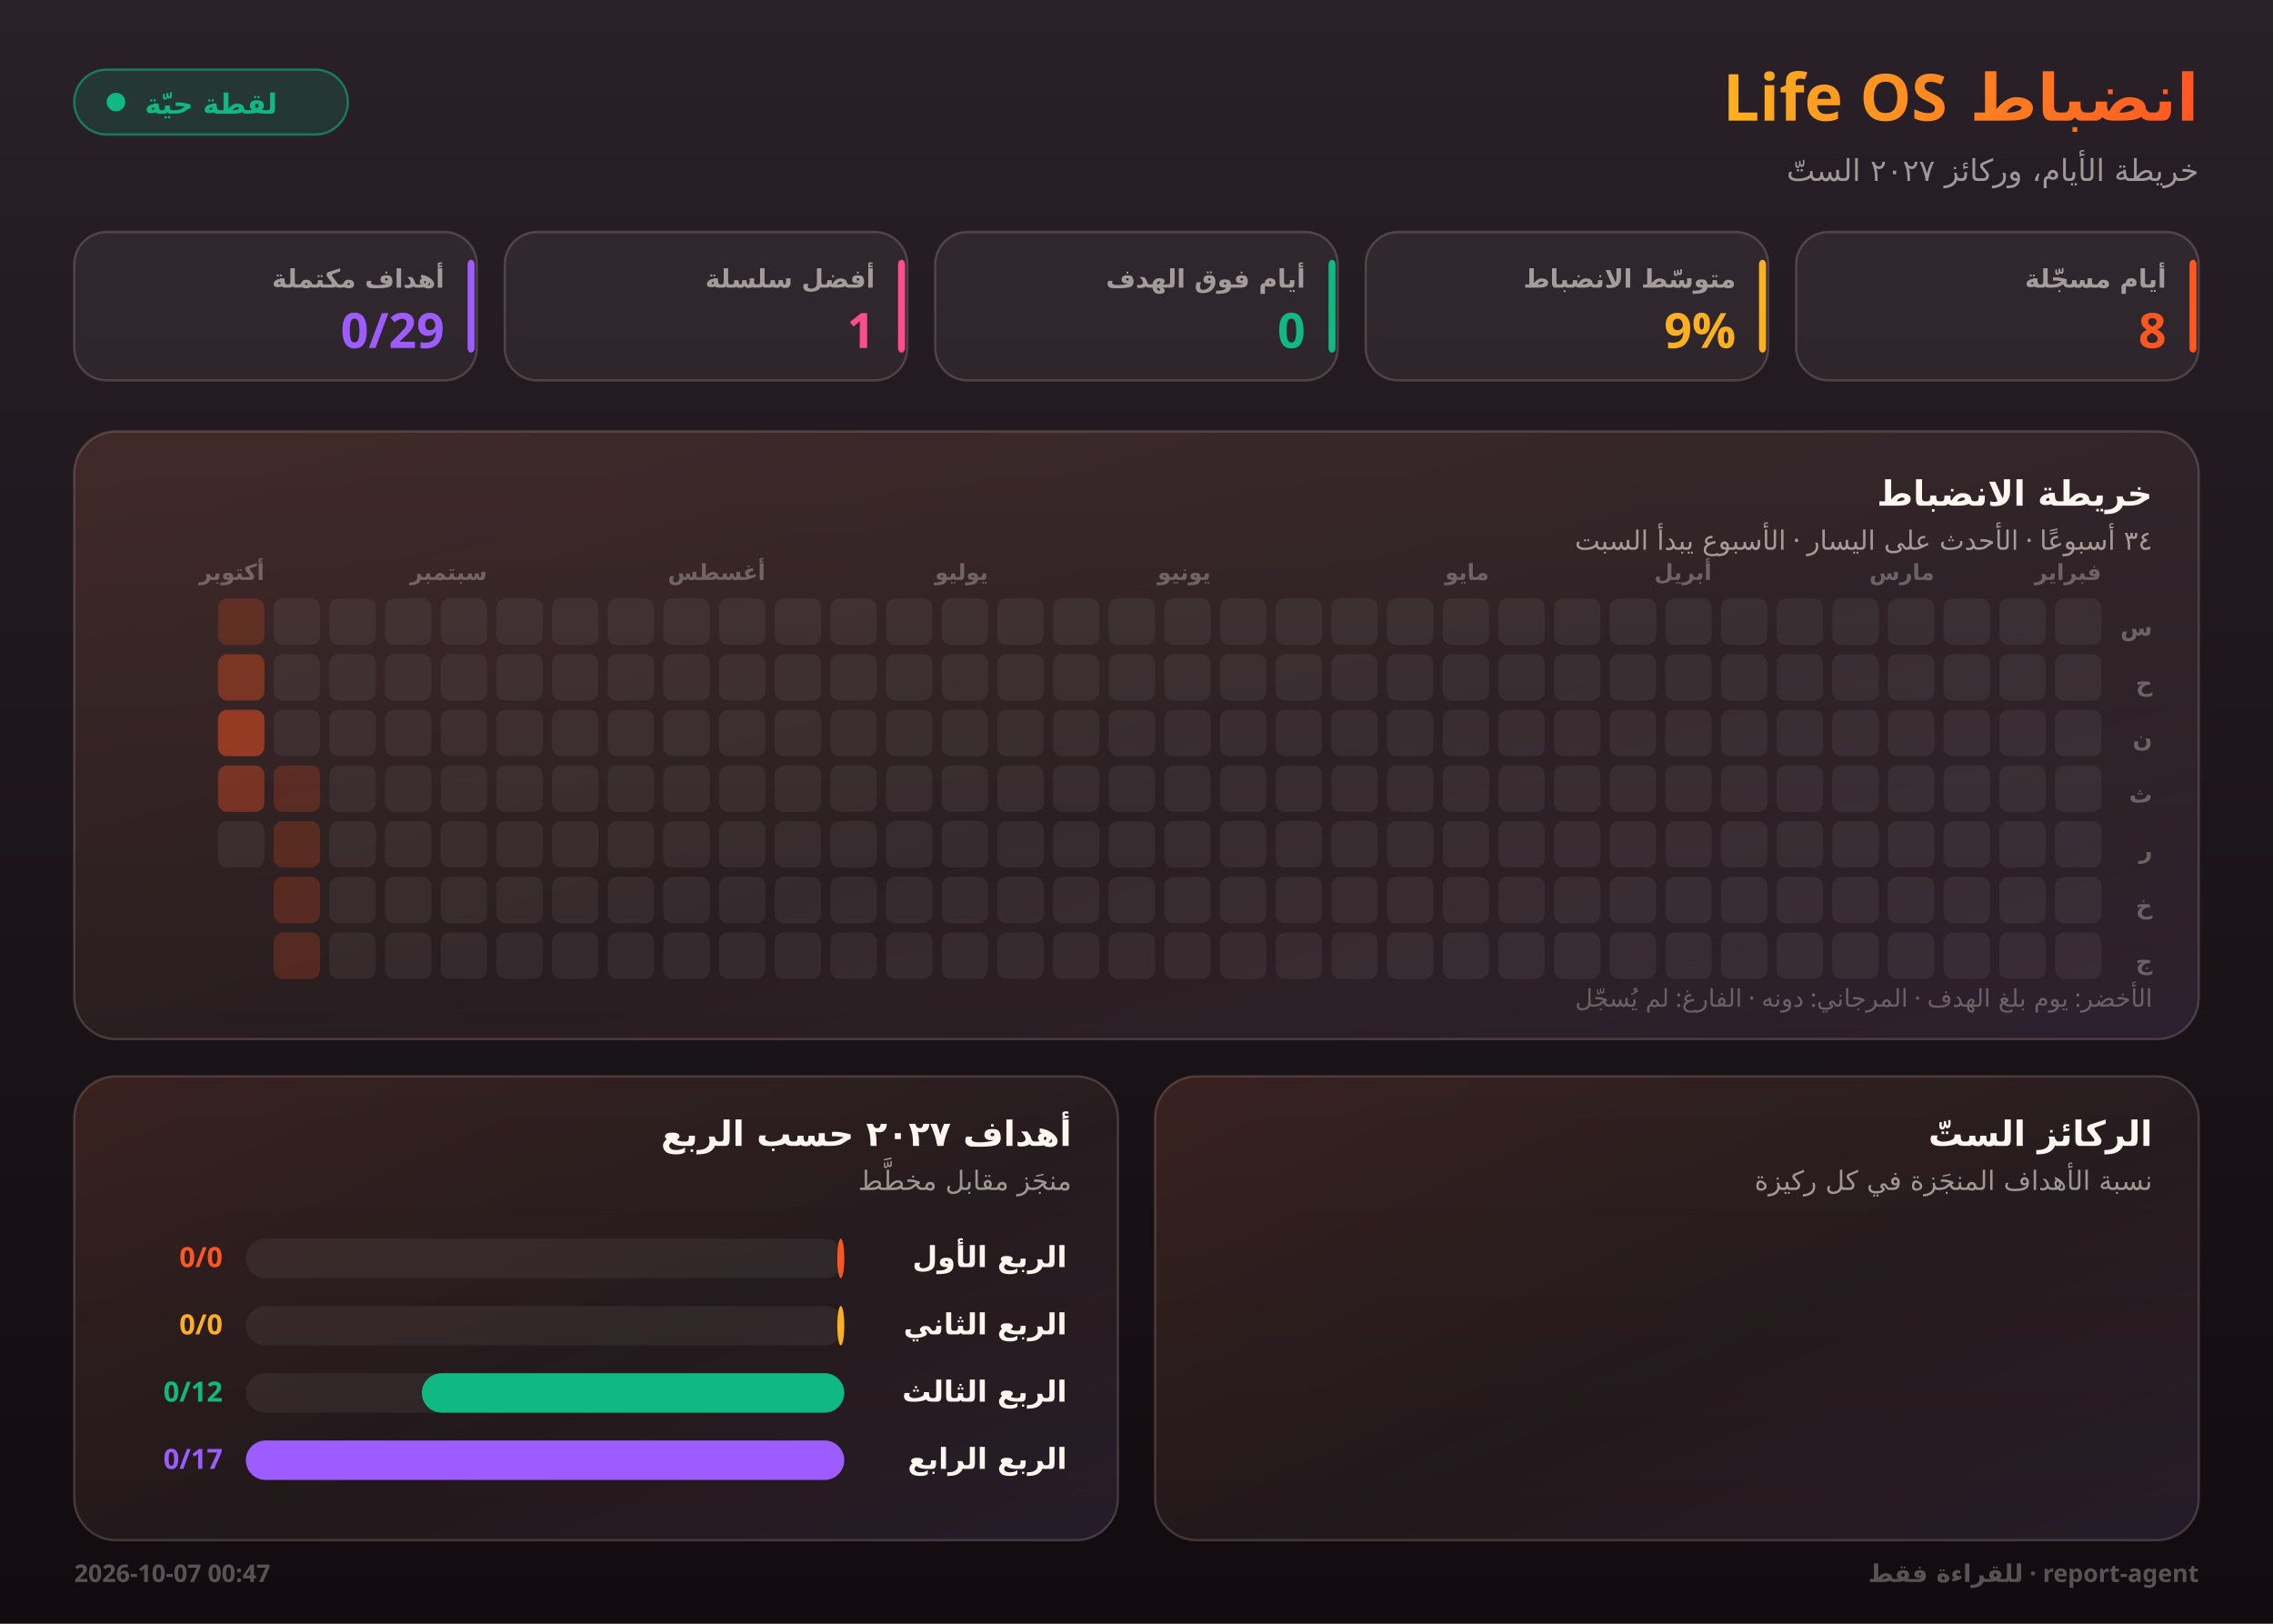
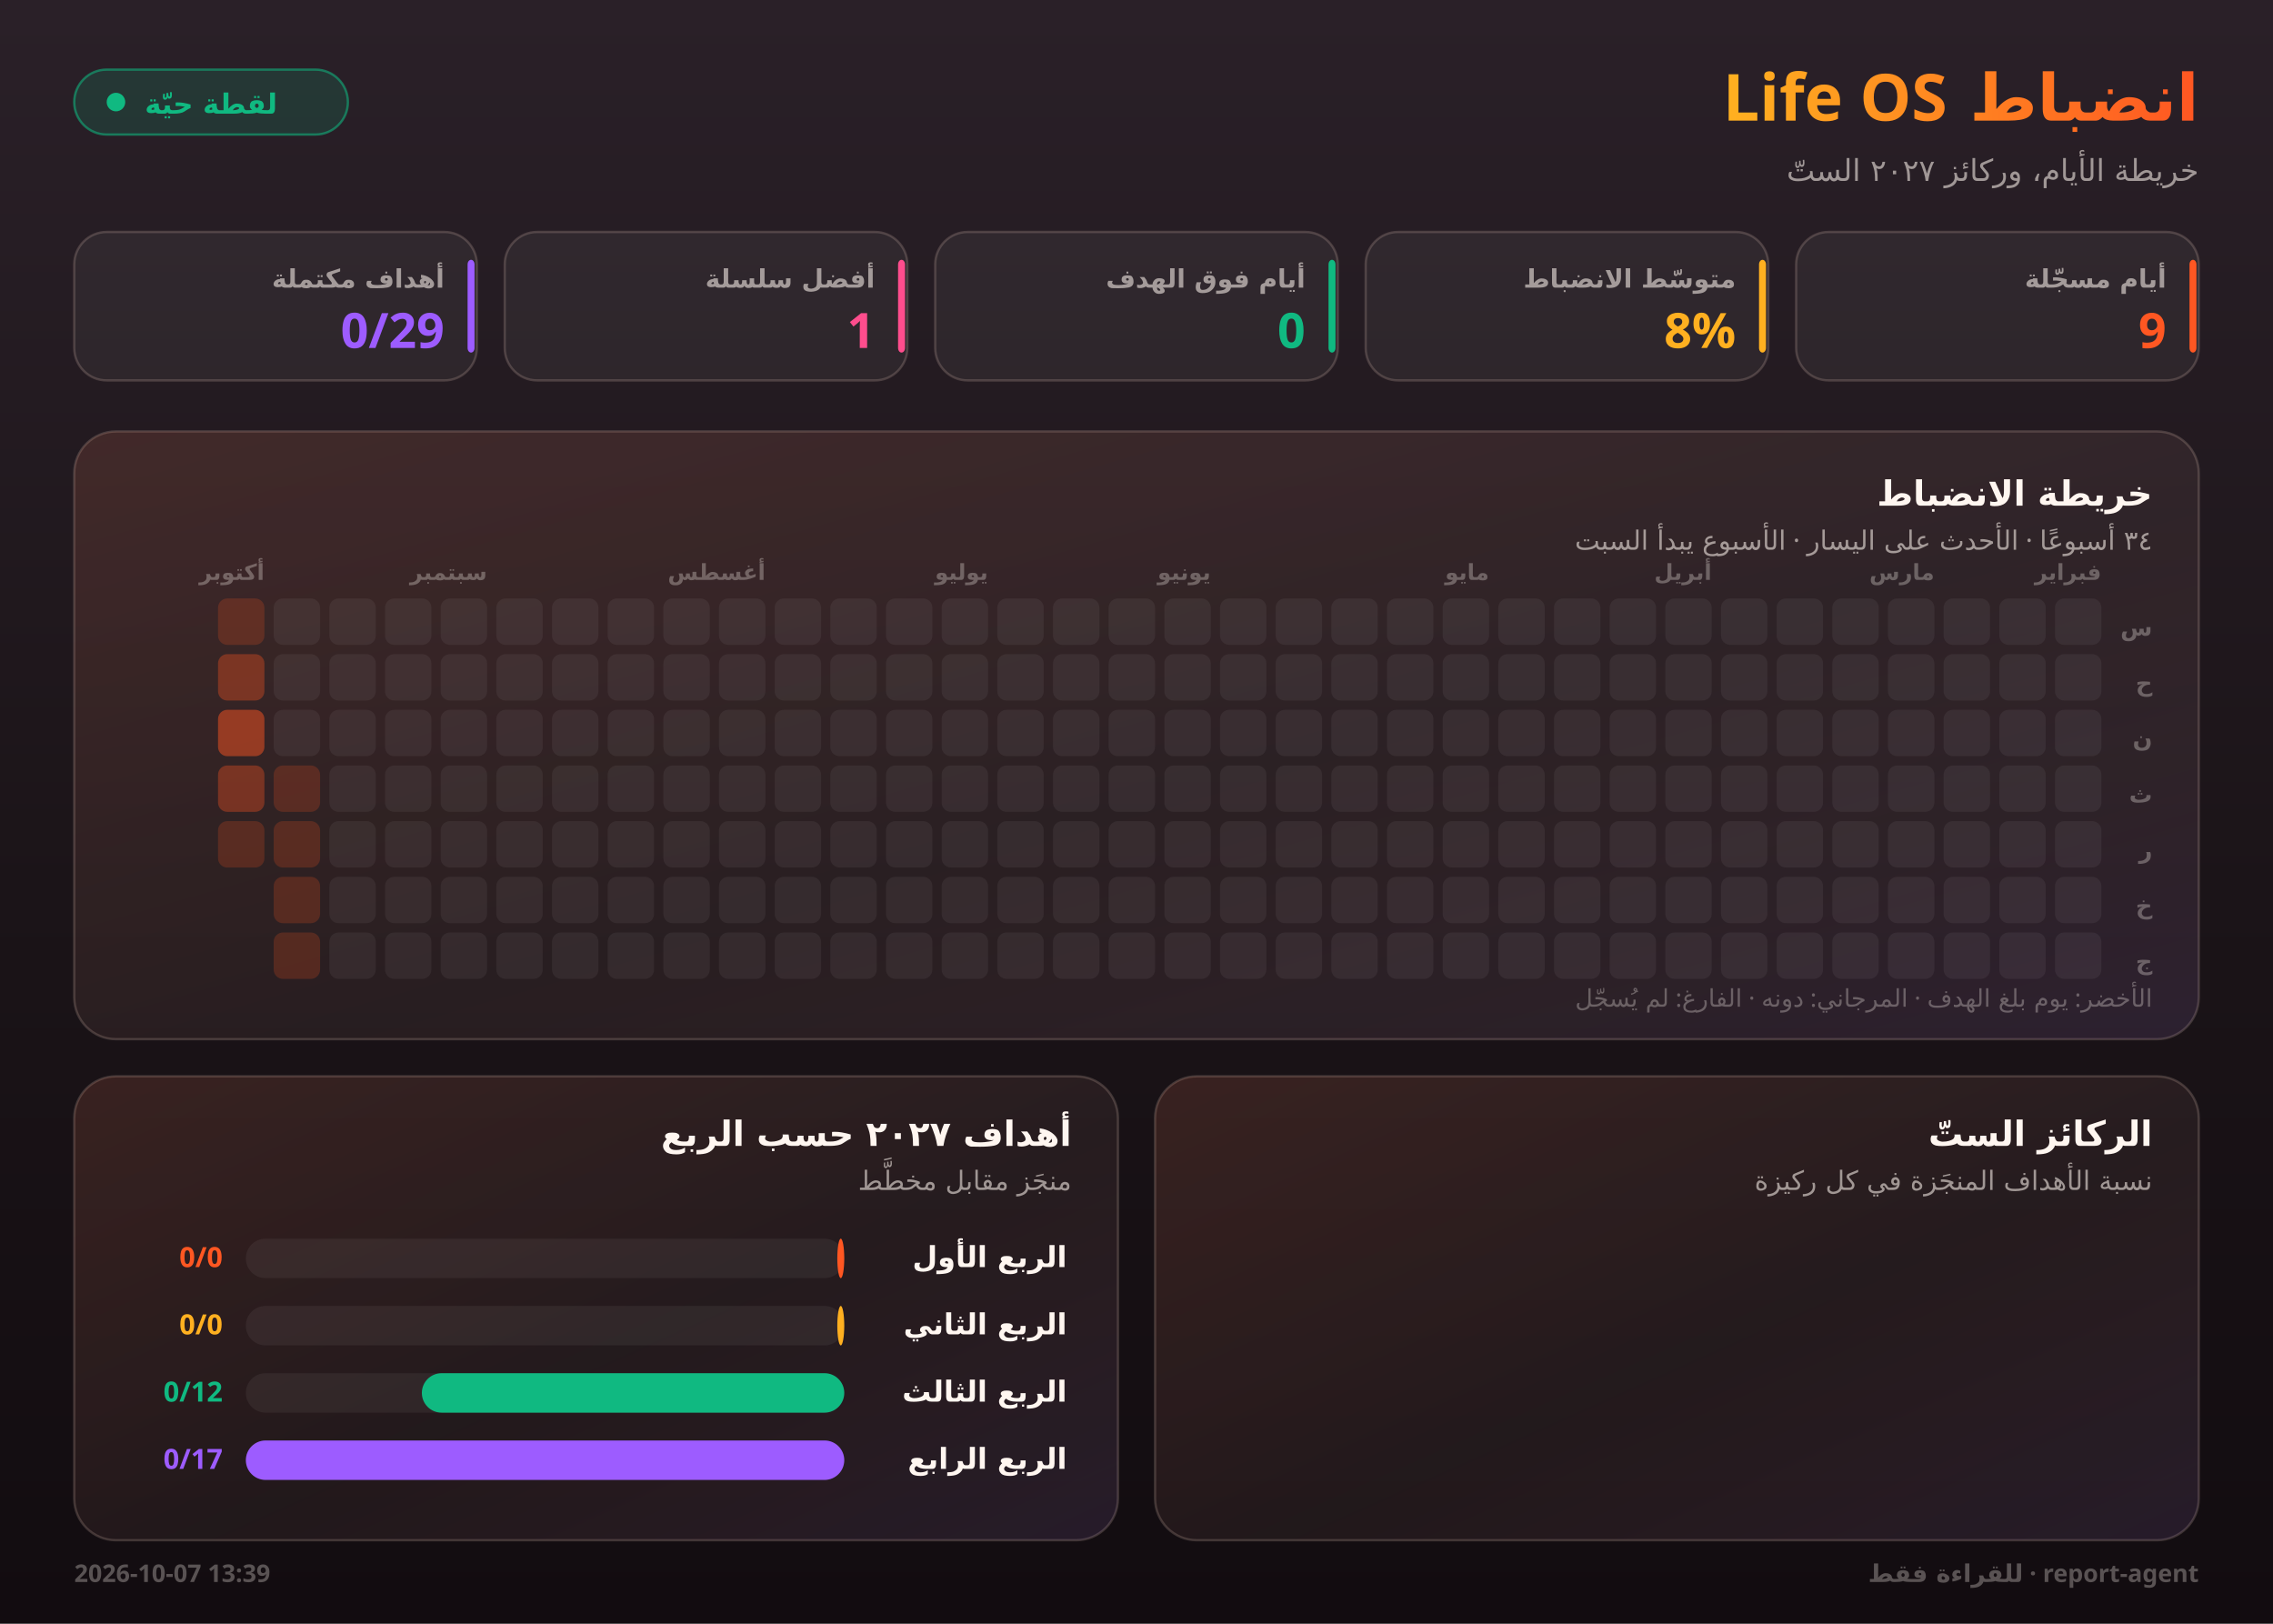
<svg xmlns="http://www.w3.org/2000/svg" width="980" height="700" viewBox="0 0 980 700" font-family="Tajawal, Cairo, 'Segoe UI', system-ui, sans-serif">
  <defs>
    <linearGradient id="sky" x1="0" y1="0" x2="0" y2="1">
      <stop offset="0%" stop-color="#2A2028" />
      <stop offset="55%" stop-color="#1B1418" />
      <stop offset="100%" stop-color="#120C10" />
    </linearGradient>
    <linearGradient id="sheen" x1="0" y1="0" x2="1" y2="1">
      <stop offset="0%" stop-color="#FF5722" stop-opacity="0.10" />
      <stop offset="55%" stop-color="#FF5722" stop-opacity="0.02" />
      <stop offset="100%" stop-color="#9D5CFF" stop-opacity="0.07" />
    </linearGradient>
    <linearGradient id="title" x1="1" y1="0" x2="0" y2="0">
      <stop offset="0%" stop-color="#FF5722" />
      <stop offset="100%" stop-color="#FFB020" />
    </linearGradient>
  </defs>
  <rect width="980" height="700" fill="url(#sky)" />
  <text x="948" y="52" fill="url(#title)" font-size="28" font-weight="800" text-anchor="start" style="direction:rtl;unicode-bidi:isolate">انضباط Life OS</text>
  <text x="948" y="78" fill="rgba(255,246,240,0.56)" font-size="13" font-weight="500" text-anchor="start" style="direction:rtl;unicode-bidi:isolate">خريطة الأيام، وركائز ٢٠٢٧ الستّ</text>
  <rect x="32" y="30" width="118" height="28" rx="14" fill="#10B981" fill-opacity="0.16" stroke="#10B981" stroke-opacity="0.55" />
  <circle cx="50" cy="44" r="4" fill="#10B981" />
  <text x="91" y="49" fill="#10B981" font-size="12" font-weight="700" text-anchor="middle" style="direction:rtl;unicode-bidi:isolate">لقطة حيّة</text>
  <rect x="774.4" y="100" width="173.6" height="64" rx="14" fill="rgba(255,255,255,0.05)" stroke="rgba(255,225,210,0.18)" />
  <rect x="944" y="112" width="3" height="40" rx="2" fill="#FF5722" />
  <text x="934" y="124" fill="rgba(255,246,240,0.56)" font-size="11" font-weight="600" text-anchor="start" style="direction:rtl;unicode-bidi:isolate">أيام مسجّلة</text>
-   <text x="934" y="150" fill="#FF5722" font-size="21" font-weight="800" text-anchor="end" style="direction:ltr;unicode-bidi:isolate">8</text>
+   <text x="934" y="150" fill="#FF5722" font-size="21" font-weight="800" text-anchor="end" style="direction:ltr;unicode-bidi:isolate">9</text>
  <rect x="588.8" y="100" width="173.6" height="64" rx="14" fill="rgba(255,255,255,0.05)" stroke="rgba(255,225,210,0.18)" />
  <rect x="758.4" y="112" width="3" height="40" rx="2" fill="#FFB020" />
  <text x="748.4" y="124" fill="rgba(255,246,240,0.56)" font-size="11" font-weight="600" text-anchor="start" style="direction:rtl;unicode-bidi:isolate">متوسّط الانضباط</text>
-   <text x="748.4" y="150" fill="#FFB020" font-size="21" font-weight="800" text-anchor="end" style="direction:ltr;unicode-bidi:isolate">9%</text>
+   <text x="748.4" y="150" fill="#FFB020" font-size="21" font-weight="800" text-anchor="end" style="direction:ltr;unicode-bidi:isolate">8%</text>
  <rect x="403.2" y="100" width="173.6" height="64" rx="14" fill="rgba(255,255,255,0.05)" stroke="rgba(255,225,210,0.18)" />
  <rect x="572.8" y="112" width="3" height="40" rx="2" fill="#10B981" />
  <text x="562.8" y="124" fill="rgba(255,246,240,0.56)" font-size="11" font-weight="600" text-anchor="start" style="direction:rtl;unicode-bidi:isolate">أيام فوق الهدف</text>
  <text x="562.8" y="150" fill="#10B981" font-size="21" font-weight="800" text-anchor="end" style="direction:ltr;unicode-bidi:isolate">0</text>
  <rect x="217.6" y="100" width="173.6" height="64" rx="14" fill="rgba(255,255,255,0.05)" stroke="rgba(255,225,210,0.18)" />
  <rect x="387.2" y="112" width="3" height="40" rx="2" fill="#FF4D8D" />
  <text x="377.2" y="124" fill="rgba(255,246,240,0.56)" font-size="11" font-weight="600" text-anchor="start" style="direction:rtl;unicode-bidi:isolate">أفضل سلسلة</text>
  <text x="377.2" y="150" fill="#FF4D8D" font-size="21" font-weight="800" text-anchor="end" style="direction:ltr;unicode-bidi:isolate">1</text>
  <rect x="32" y="100" width="173.6" height="64" rx="14" fill="rgba(255,255,255,0.05)" stroke="rgba(255,225,210,0.18)" />
  <rect x="201.6" y="112" width="3" height="40" rx="2" fill="#9D5CFF" />
  <text x="191.6" y="124" fill="rgba(255,246,240,0.56)" font-size="11" font-weight="600" text-anchor="start" style="direction:rtl;unicode-bidi:isolate">أهداف مكتملة</text>
  <text x="191.6" y="150" fill="#9D5CFF" font-size="21" font-weight="800" text-anchor="end" style="direction:ltr;unicode-bidi:isolate">0/29</text>
  <g>
    <rect x="32" y="186" width="916" height="262" rx="18" fill="rgba(255,255,255,0.045)" stroke="rgba(255,225,210,0.18)" />
    <rect x="32" y="186" width="916" height="262" rx="18" fill="url(#sheen)" />
  </g>
  <text x="928" y="218" fill="#FFF6F0" font-size="15" font-weight="700" text-anchor="start" style="direction:rtl;unicode-bidi:isolate">خريطة الانضباط</text>
  <text x="928" y="237" fill="rgba(255,246,240,0.56)" font-size="11.5" font-weight="500" text-anchor="start" style="direction:rtl;unicode-bidi:isolate">٣٤ أسبوعًا · الأحدث على اليسار · الأسبوع يبدأ السبت</text>
  <text x="928" y="274" fill="rgba(255,246,240,0.30)" font-size="10" font-weight="600" text-anchor="start" style="direction:rtl;unicode-bidi:isolate">س</text>
  <text x="928" y="298" fill="rgba(255,246,240,0.30)" font-size="10" font-weight="600" text-anchor="start" style="direction:rtl;unicode-bidi:isolate">ح</text>
  <text x="928" y="322" fill="rgba(255,246,240,0.30)" font-size="10" font-weight="600" text-anchor="start" style="direction:rtl;unicode-bidi:isolate">ن</text>
  <text x="928" y="346" fill="rgba(255,246,240,0.30)" font-size="10" font-weight="600" text-anchor="start" style="direction:rtl;unicode-bidi:isolate">ث</text>
  <text x="928" y="370" fill="rgba(255,246,240,0.30)" font-size="10" font-weight="600" text-anchor="start" style="direction:rtl;unicode-bidi:isolate">ر</text>
  <text x="928" y="394" fill="rgba(255,246,240,0.30)" font-size="10" font-weight="600" text-anchor="start" style="direction:rtl;unicode-bidi:isolate">خ</text>
  <text x="928" y="418" fill="rgba(255,246,240,0.30)" font-size="10" font-weight="600" text-anchor="start" style="direction:rtl;unicode-bidi:isolate">ج</text>
  <text x="906" y="250" fill="rgba(255,246,240,0.30)" font-size="9.5" font-weight="600" text-anchor="start" style="direction:rtl;unicode-bidi:isolate">فبراير</text>
  <rect x="886" y="258" width="20" height="20" rx="4" fill="rgba(255,255,255,0.055)" fill-opacity="1.00" />
  <rect x="886" y="282" width="20" height="20" rx="4" fill="rgba(255,255,255,0.055)" fill-opacity="1.00" />
  <rect x="886" y="306" width="20" height="20" rx="4" fill="rgba(255,255,255,0.055)" fill-opacity="1.00" />
  <rect x="886" y="330" width="20" height="20" rx="4" fill="rgba(255,255,255,0.055)" fill-opacity="1.00" />
  <rect x="886" y="354" width="20" height="20" rx="4" fill="rgba(255,255,255,0.055)" fill-opacity="1.00" />
  <rect x="886" y="378" width="20" height="20" rx="4" fill="rgba(255,255,255,0.055)" fill-opacity="1.00" />
  <rect x="886" y="402" width="20" height="20" rx="4" fill="rgba(255,255,255,0.055)" fill-opacity="1.00" />
  <rect x="862" y="258" width="20" height="20" rx="4" fill="rgba(255,255,255,0.055)" fill-opacity="1.00" />
  <rect x="862" y="282" width="20" height="20" rx="4" fill="rgba(255,255,255,0.055)" fill-opacity="1.00" />
  <rect x="862" y="306" width="20" height="20" rx="4" fill="rgba(255,255,255,0.055)" fill-opacity="1.00" />
  <rect x="862" y="330" width="20" height="20" rx="4" fill="rgba(255,255,255,0.055)" fill-opacity="1.00" />
  <rect x="862" y="354" width="20" height="20" rx="4" fill="rgba(255,255,255,0.055)" fill-opacity="1.00" />
  <rect x="862" y="378" width="20" height="20" rx="4" fill="rgba(255,255,255,0.055)" fill-opacity="1.00" />
  <rect x="862" y="402" width="20" height="20" rx="4" fill="rgba(255,255,255,0.055)" fill-opacity="1.00" />
  <rect x="838" y="258" width="20" height="20" rx="4" fill="rgba(255,255,255,0.055)" fill-opacity="1.00" />
  <rect x="838" y="282" width="20" height="20" rx="4" fill="rgba(255,255,255,0.055)" fill-opacity="1.00" />
  <rect x="838" y="306" width="20" height="20" rx="4" fill="rgba(255,255,255,0.055)" fill-opacity="1.00" />
  <rect x="838" y="330" width="20" height="20" rx="4" fill="rgba(255,255,255,0.055)" fill-opacity="1.00" />
  <rect x="838" y="354" width="20" height="20" rx="4" fill="rgba(255,255,255,0.055)" fill-opacity="1.00" />
  <rect x="838" y="378" width="20" height="20" rx="4" fill="rgba(255,255,255,0.055)" fill-opacity="1.00" />
  <rect x="838" y="402" width="20" height="20" rx="4" fill="rgba(255,255,255,0.055)" fill-opacity="1.00" />
  <text x="834" y="250" fill="rgba(255,246,240,0.30)" font-size="9.5" font-weight="600" text-anchor="start" style="direction:rtl;unicode-bidi:isolate">مارس</text>
  <rect x="814" y="258" width="20" height="20" rx="4" fill="rgba(255,255,255,0.055)" fill-opacity="1.00" />
  <rect x="814" y="282" width="20" height="20" rx="4" fill="rgba(255,255,255,0.055)" fill-opacity="1.00" />
  <rect x="814" y="306" width="20" height="20" rx="4" fill="rgba(255,255,255,0.055)" fill-opacity="1.00" />
  <rect x="814" y="330" width="20" height="20" rx="4" fill="rgba(255,255,255,0.055)" fill-opacity="1.00" />
  <rect x="814" y="354" width="20" height="20" rx="4" fill="rgba(255,255,255,0.055)" fill-opacity="1.00" />
  <rect x="814" y="378" width="20" height="20" rx="4" fill="rgba(255,255,255,0.055)" fill-opacity="1.00" />
  <rect x="814" y="402" width="20" height="20" rx="4" fill="rgba(255,255,255,0.055)" fill-opacity="1.00" />
  <rect x="790" y="258" width="20" height="20" rx="4" fill="rgba(255,255,255,0.055)" fill-opacity="1.00" />
  <rect x="790" y="282" width="20" height="20" rx="4" fill="rgba(255,255,255,0.055)" fill-opacity="1.00" />
  <rect x="790" y="306" width="20" height="20" rx="4" fill="rgba(255,255,255,0.055)" fill-opacity="1.00" />
  <rect x="790" y="330" width="20" height="20" rx="4" fill="rgba(255,255,255,0.055)" fill-opacity="1.00" />
  <rect x="790" y="354" width="20" height="20" rx="4" fill="rgba(255,255,255,0.055)" fill-opacity="1.00" />
  <rect x="790" y="378" width="20" height="20" rx="4" fill="rgba(255,255,255,0.055)" fill-opacity="1.00" />
  <rect x="790" y="402" width="20" height="20" rx="4" fill="rgba(255,255,255,0.055)" fill-opacity="1.00" />
  <rect x="766" y="258" width="20" height="20" rx="4" fill="rgba(255,255,255,0.055)" fill-opacity="1.00" />
  <rect x="766" y="282" width="20" height="20" rx="4" fill="rgba(255,255,255,0.055)" fill-opacity="1.00" />
  <rect x="766" y="306" width="20" height="20" rx="4" fill="rgba(255,255,255,0.055)" fill-opacity="1.00" />
  <rect x="766" y="330" width="20" height="20" rx="4" fill="rgba(255,255,255,0.055)" fill-opacity="1.00" />
  <rect x="766" y="354" width="20" height="20" rx="4" fill="rgba(255,255,255,0.055)" fill-opacity="1.00" />
  <rect x="766" y="378" width="20" height="20" rx="4" fill="rgba(255,255,255,0.055)" fill-opacity="1.00" />
  <rect x="766" y="402" width="20" height="20" rx="4" fill="rgba(255,255,255,0.055)" fill-opacity="1.00" />
  <rect x="742" y="258" width="20" height="20" rx="4" fill="rgba(255,255,255,0.055)" fill-opacity="1.00" />
  <rect x="742" y="282" width="20" height="20" rx="4" fill="rgba(255,255,255,0.055)" fill-opacity="1.00" />
  <rect x="742" y="306" width="20" height="20" rx="4" fill="rgba(255,255,255,0.055)" fill-opacity="1.00" />
  <rect x="742" y="330" width="20" height="20" rx="4" fill="rgba(255,255,255,0.055)" fill-opacity="1.00" />
  <rect x="742" y="354" width="20" height="20" rx="4" fill="rgba(255,255,255,0.055)" fill-opacity="1.00" />
  <rect x="742" y="378" width="20" height="20" rx="4" fill="rgba(255,255,255,0.055)" fill-opacity="1.00" />
  <rect x="742" y="402" width="20" height="20" rx="4" fill="rgba(255,255,255,0.055)" fill-opacity="1.00" />
  <text x="738" y="250" fill="rgba(255,246,240,0.30)" font-size="9.5" font-weight="600" text-anchor="start" style="direction:rtl;unicode-bidi:isolate">أبريل</text>
  <rect x="718" y="258" width="20" height="20" rx="4" fill="rgba(255,255,255,0.055)" fill-opacity="1.00" />
  <rect x="718" y="282" width="20" height="20" rx="4" fill="rgba(255,255,255,0.055)" fill-opacity="1.00" />
  <rect x="718" y="306" width="20" height="20" rx="4" fill="rgba(255,255,255,0.055)" fill-opacity="1.00" />
  <rect x="718" y="330" width="20" height="20" rx="4" fill="rgba(255,255,255,0.055)" fill-opacity="1.00" />
  <rect x="718" y="354" width="20" height="20" rx="4" fill="rgba(255,255,255,0.055)" fill-opacity="1.00" />
  <rect x="718" y="378" width="20" height="20" rx="4" fill="rgba(255,255,255,0.055)" fill-opacity="1.00" />
  <rect x="718" y="402" width="20" height="20" rx="4" fill="rgba(255,255,255,0.055)" fill-opacity="1.00" />
  <rect x="694" y="258" width="20" height="20" rx="4" fill="rgba(255,255,255,0.055)" fill-opacity="1.00" />
  <rect x="694" y="282" width="20" height="20" rx="4" fill="rgba(255,255,255,0.055)" fill-opacity="1.00" />
  <rect x="694" y="306" width="20" height="20" rx="4" fill="rgba(255,255,255,0.055)" fill-opacity="1.00" />
  <rect x="694" y="330" width="20" height="20" rx="4" fill="rgba(255,255,255,0.055)" fill-opacity="1.00" />
  <rect x="694" y="354" width="20" height="20" rx="4" fill="rgba(255,255,255,0.055)" fill-opacity="1.00" />
  <rect x="694" y="378" width="20" height="20" rx="4" fill="rgba(255,255,255,0.055)" fill-opacity="1.00" />
  <rect x="694" y="402" width="20" height="20" rx="4" fill="rgba(255,255,255,0.055)" fill-opacity="1.00" />
  <rect x="670" y="258" width="20" height="20" rx="4" fill="rgba(255,255,255,0.055)" fill-opacity="1.00" />
  <rect x="670" y="282" width="20" height="20" rx="4" fill="rgba(255,255,255,0.055)" fill-opacity="1.00" />
  <rect x="670" y="306" width="20" height="20" rx="4" fill="rgba(255,255,255,0.055)" fill-opacity="1.00" />
  <rect x="670" y="330" width="20" height="20" rx="4" fill="rgba(255,255,255,0.055)" fill-opacity="1.00" />
  <rect x="670" y="354" width="20" height="20" rx="4" fill="rgba(255,255,255,0.055)" fill-opacity="1.00" />
  <rect x="670" y="378" width="20" height="20" rx="4" fill="rgba(255,255,255,0.055)" fill-opacity="1.00" />
  <rect x="670" y="402" width="20" height="20" rx="4" fill="rgba(255,255,255,0.055)" fill-opacity="1.00" />
  <rect x="646" y="258" width="20" height="20" rx="4" fill="rgba(255,255,255,0.055)" fill-opacity="1.00" />
  <rect x="646" y="282" width="20" height="20" rx="4" fill="rgba(255,255,255,0.055)" fill-opacity="1.00" />
  <rect x="646" y="306" width="20" height="20" rx="4" fill="rgba(255,255,255,0.055)" fill-opacity="1.00" />
  <rect x="646" y="330" width="20" height="20" rx="4" fill="rgba(255,255,255,0.055)" fill-opacity="1.00" />
  <rect x="646" y="354" width="20" height="20" rx="4" fill="rgba(255,255,255,0.055)" fill-opacity="1.00" />
  <rect x="646" y="378" width="20" height="20" rx="4" fill="rgba(255,255,255,0.055)" fill-opacity="1.00" />
  <rect x="646" y="402" width="20" height="20" rx="4" fill="rgba(255,255,255,0.055)" fill-opacity="1.00" />
  <text x="642" y="250" fill="rgba(255,246,240,0.30)" font-size="9.5" font-weight="600" text-anchor="start" style="direction:rtl;unicode-bidi:isolate">مايو</text>
  <rect x="622" y="258" width="20" height="20" rx="4" fill="rgba(255,255,255,0.055)" fill-opacity="1.00" />
  <rect x="622" y="282" width="20" height="20" rx="4" fill="rgba(255,255,255,0.055)" fill-opacity="1.00" />
  <rect x="622" y="306" width="20" height="20" rx="4" fill="rgba(255,255,255,0.055)" fill-opacity="1.00" />
  <rect x="622" y="330" width="20" height="20" rx="4" fill="rgba(255,255,255,0.055)" fill-opacity="1.00" />
  <rect x="622" y="354" width="20" height="20" rx="4" fill="rgba(255,255,255,0.055)" fill-opacity="1.00" />
  <rect x="622" y="378" width="20" height="20" rx="4" fill="rgba(255,255,255,0.055)" fill-opacity="1.00" />
  <rect x="622" y="402" width="20" height="20" rx="4" fill="rgba(255,255,255,0.055)" fill-opacity="1.00" />
  <rect x="598" y="258" width="20" height="20" rx="4" fill="rgba(255,255,255,0.055)" fill-opacity="1.00" />
  <rect x="598" y="282" width="20" height="20" rx="4" fill="rgba(255,255,255,0.055)" fill-opacity="1.00" />
  <rect x="598" y="306" width="20" height="20" rx="4" fill="rgba(255,255,255,0.055)" fill-opacity="1.00" />
  <rect x="598" y="330" width="20" height="20" rx="4" fill="rgba(255,255,255,0.055)" fill-opacity="1.00" />
  <rect x="598" y="354" width="20" height="20" rx="4" fill="rgba(255,255,255,0.055)" fill-opacity="1.00" />
  <rect x="598" y="378" width="20" height="20" rx="4" fill="rgba(255,255,255,0.055)" fill-opacity="1.00" />
  <rect x="598" y="402" width="20" height="20" rx="4" fill="rgba(255,255,255,0.055)" fill-opacity="1.00" />
  <rect x="574" y="258" width="20" height="20" rx="4" fill="rgba(255,255,255,0.055)" fill-opacity="1.00" />
  <rect x="574" y="282" width="20" height="20" rx="4" fill="rgba(255,255,255,0.055)" fill-opacity="1.00" />
  <rect x="574" y="306" width="20" height="20" rx="4" fill="rgba(255,255,255,0.055)" fill-opacity="1.00" />
  <rect x="574" y="330" width="20" height="20" rx="4" fill="rgba(255,255,255,0.055)" fill-opacity="1.00" />
  <rect x="574" y="354" width="20" height="20" rx="4" fill="rgba(255,255,255,0.055)" fill-opacity="1.00" />
  <rect x="574" y="378" width="20" height="20" rx="4" fill="rgba(255,255,255,0.055)" fill-opacity="1.00" />
  <rect x="574" y="402" width="20" height="20" rx="4" fill="rgba(255,255,255,0.055)" fill-opacity="1.00" />
  <rect x="550" y="258" width="20" height="20" rx="4" fill="rgba(255,255,255,0.055)" fill-opacity="1.00" />
  <rect x="550" y="282" width="20" height="20" rx="4" fill="rgba(255,255,255,0.055)" fill-opacity="1.00" />
  <rect x="550" y="306" width="20" height="20" rx="4" fill="rgba(255,255,255,0.055)" fill-opacity="1.00" />
  <rect x="550" y="330" width="20" height="20" rx="4" fill="rgba(255,255,255,0.055)" fill-opacity="1.00" />
  <rect x="550" y="354" width="20" height="20" rx="4" fill="rgba(255,255,255,0.055)" fill-opacity="1.00" />
  <rect x="550" y="378" width="20" height="20" rx="4" fill="rgba(255,255,255,0.055)" fill-opacity="1.00" />
  <rect x="550" y="402" width="20" height="20" rx="4" fill="rgba(255,255,255,0.055)" fill-opacity="1.00" />
  <rect x="526" y="258" width="20" height="20" rx="4" fill="rgba(255,255,255,0.055)" fill-opacity="1.00" />
  <rect x="526" y="282" width="20" height="20" rx="4" fill="rgba(255,255,255,0.055)" fill-opacity="1.00" />
  <rect x="526" y="306" width="20" height="20" rx="4" fill="rgba(255,255,255,0.055)" fill-opacity="1.00" />
  <rect x="526" y="330" width="20" height="20" rx="4" fill="rgba(255,255,255,0.055)" fill-opacity="1.00" />
  <rect x="526" y="354" width="20" height="20" rx="4" fill="rgba(255,255,255,0.055)" fill-opacity="1.00" />
  <rect x="526" y="378" width="20" height="20" rx="4" fill="rgba(255,255,255,0.055)" fill-opacity="1.00" />
  <rect x="526" y="402" width="20" height="20" rx="4" fill="rgba(255,255,255,0.055)" fill-opacity="1.00" />
  <text x="522" y="250" fill="rgba(255,246,240,0.30)" font-size="9.5" font-weight="600" text-anchor="start" style="direction:rtl;unicode-bidi:isolate">يونيو</text>
  <rect x="502" y="258" width="20" height="20" rx="4" fill="rgba(255,255,255,0.055)" fill-opacity="1.00" />
  <rect x="502" y="282" width="20" height="20" rx="4" fill="rgba(255,255,255,0.055)" fill-opacity="1.00" />
  <rect x="502" y="306" width="20" height="20" rx="4" fill="rgba(255,255,255,0.055)" fill-opacity="1.00" />
  <rect x="502" y="330" width="20" height="20" rx="4" fill="rgba(255,255,255,0.055)" fill-opacity="1.00" />
  <rect x="502" y="354" width="20" height="20" rx="4" fill="rgba(255,255,255,0.055)" fill-opacity="1.00" />
  <rect x="502" y="378" width="20" height="20" rx="4" fill="rgba(255,255,255,0.055)" fill-opacity="1.00" />
  <rect x="502" y="402" width="20" height="20" rx="4" fill="rgba(255,255,255,0.055)" fill-opacity="1.00" />
  <rect x="478" y="258" width="20" height="20" rx="4" fill="rgba(255,255,255,0.055)" fill-opacity="1.00" />
  <rect x="478" y="282" width="20" height="20" rx="4" fill="rgba(255,255,255,0.055)" fill-opacity="1.00" />
  <rect x="478" y="306" width="20" height="20" rx="4" fill="rgba(255,255,255,0.055)" fill-opacity="1.00" />
  <rect x="478" y="330" width="20" height="20" rx="4" fill="rgba(255,255,255,0.055)" fill-opacity="1.00" />
  <rect x="478" y="354" width="20" height="20" rx="4" fill="rgba(255,255,255,0.055)" fill-opacity="1.00" />
  <rect x="478" y="378" width="20" height="20" rx="4" fill="rgba(255,255,255,0.055)" fill-opacity="1.00" />
  <rect x="478" y="402" width="20" height="20" rx="4" fill="rgba(255,255,255,0.055)" fill-opacity="1.00" />
  <rect x="454" y="258" width="20" height="20" rx="4" fill="rgba(255,255,255,0.055)" fill-opacity="1.00" />
  <rect x="454" y="282" width="20" height="20" rx="4" fill="rgba(255,255,255,0.055)" fill-opacity="1.00" />
  <rect x="454" y="306" width="20" height="20" rx="4" fill="rgba(255,255,255,0.055)" fill-opacity="1.00" />
  <rect x="454" y="330" width="20" height="20" rx="4" fill="rgba(255,255,255,0.055)" fill-opacity="1.00" />
  <rect x="454" y="354" width="20" height="20" rx="4" fill="rgba(255,255,255,0.055)" fill-opacity="1.00" />
  <rect x="454" y="378" width="20" height="20" rx="4" fill="rgba(255,255,255,0.055)" fill-opacity="1.00" />
  <rect x="454" y="402" width="20" height="20" rx="4" fill="rgba(255,255,255,0.055)" fill-opacity="1.00" />
  <rect x="430" y="258" width="20" height="20" rx="4" fill="rgba(255,255,255,0.055)" fill-opacity="1.00" />
  <rect x="430" y="282" width="20" height="20" rx="4" fill="rgba(255,255,255,0.055)" fill-opacity="1.00" />
  <rect x="430" y="306" width="20" height="20" rx="4" fill="rgba(255,255,255,0.055)" fill-opacity="1.00" />
  <rect x="430" y="330" width="20" height="20" rx="4" fill="rgba(255,255,255,0.055)" fill-opacity="1.00" />
  <rect x="430" y="354" width="20" height="20" rx="4" fill="rgba(255,255,255,0.055)" fill-opacity="1.00" />
  <rect x="430" y="378" width="20" height="20" rx="4" fill="rgba(255,255,255,0.055)" fill-opacity="1.00" />
  <rect x="430" y="402" width="20" height="20" rx="4" fill="rgba(255,255,255,0.055)" fill-opacity="1.00" />
  <text x="426" y="250" fill="rgba(255,246,240,0.30)" font-size="9.5" font-weight="600" text-anchor="start" style="direction:rtl;unicode-bidi:isolate">يوليو</text>
  <rect x="406" y="258" width="20" height="20" rx="4" fill="rgba(255,255,255,0.055)" fill-opacity="1.00" />
  <rect x="406" y="282" width="20" height="20" rx="4" fill="rgba(255,255,255,0.055)" fill-opacity="1.00" />
  <rect x="406" y="306" width="20" height="20" rx="4" fill="rgba(255,255,255,0.055)" fill-opacity="1.00" />
  <rect x="406" y="330" width="20" height="20" rx="4" fill="rgba(255,255,255,0.055)" fill-opacity="1.00" />
  <rect x="406" y="354" width="20" height="20" rx="4" fill="rgba(255,255,255,0.055)" fill-opacity="1.00" />
  <rect x="406" y="378" width="20" height="20" rx="4" fill="rgba(255,255,255,0.055)" fill-opacity="1.00" />
  <rect x="406" y="402" width="20" height="20" rx="4" fill="rgba(255,255,255,0.055)" fill-opacity="1.00" />
  <rect x="382" y="258" width="20" height="20" rx="4" fill="rgba(255,255,255,0.055)" fill-opacity="1.00" />
  <rect x="382" y="282" width="20" height="20" rx="4" fill="rgba(255,255,255,0.055)" fill-opacity="1.00" />
  <rect x="382" y="306" width="20" height="20" rx="4" fill="rgba(255,255,255,0.055)" fill-opacity="1.00" />
  <rect x="382" y="330" width="20" height="20" rx="4" fill="rgba(255,255,255,0.055)" fill-opacity="1.00" />
  <rect x="382" y="354" width="20" height="20" rx="4" fill="rgba(255,255,255,0.055)" fill-opacity="1.00" />
  <rect x="382" y="378" width="20" height="20" rx="4" fill="rgba(255,255,255,0.055)" fill-opacity="1.00" />
  <rect x="382" y="402" width="20" height="20" rx="4" fill="rgba(255,255,255,0.055)" fill-opacity="1.00" />
  <rect x="358" y="258" width="20" height="20" rx="4" fill="rgba(255,255,255,0.055)" fill-opacity="1.00" />
  <rect x="358" y="282" width="20" height="20" rx="4" fill="rgba(255,255,255,0.055)" fill-opacity="1.00" />
  <rect x="358" y="306" width="20" height="20" rx="4" fill="rgba(255,255,255,0.055)" fill-opacity="1.00" />
  <rect x="358" y="330" width="20" height="20" rx="4" fill="rgba(255,255,255,0.055)" fill-opacity="1.00" />
  <rect x="358" y="354" width="20" height="20" rx="4" fill="rgba(255,255,255,0.055)" fill-opacity="1.00" />
  <rect x="358" y="378" width="20" height="20" rx="4" fill="rgba(255,255,255,0.055)" fill-opacity="1.00" />
  <rect x="358" y="402" width="20" height="20" rx="4" fill="rgba(255,255,255,0.055)" fill-opacity="1.00" />
  <rect x="334" y="258" width="20" height="20" rx="4" fill="rgba(255,255,255,0.055)" fill-opacity="1.00" />
  <rect x="334" y="282" width="20" height="20" rx="4" fill="rgba(255,255,255,0.055)" fill-opacity="1.00" />
  <rect x="334" y="306" width="20" height="20" rx="4" fill="rgba(255,255,255,0.055)" fill-opacity="1.00" />
  <rect x="334" y="330" width="20" height="20" rx="4" fill="rgba(255,255,255,0.055)" fill-opacity="1.00" />
  <rect x="334" y="354" width="20" height="20" rx="4" fill="rgba(255,255,255,0.055)" fill-opacity="1.00" />
  <rect x="334" y="378" width="20" height="20" rx="4" fill="rgba(255,255,255,0.055)" fill-opacity="1.00" />
  <rect x="334" y="402" width="20" height="20" rx="4" fill="rgba(255,255,255,0.055)" fill-opacity="1.00" />
  <text x="330" y="250" fill="rgba(255,246,240,0.30)" font-size="9.5" font-weight="600" text-anchor="start" style="direction:rtl;unicode-bidi:isolate">أغسطس</text>
  <rect x="310" y="258" width="20" height="20" rx="4" fill="rgba(255,255,255,0.055)" fill-opacity="1.00" />
  <rect x="310" y="282" width="20" height="20" rx="4" fill="rgba(255,255,255,0.055)" fill-opacity="1.00" />
  <rect x="310" y="306" width="20" height="20" rx="4" fill="rgba(255,255,255,0.055)" fill-opacity="1.00" />
  <rect x="310" y="330" width="20" height="20" rx="4" fill="rgba(255,255,255,0.055)" fill-opacity="1.00" />
  <rect x="310" y="354" width="20" height="20" rx="4" fill="rgba(255,255,255,0.055)" fill-opacity="1.00" />
  <rect x="310" y="378" width="20" height="20" rx="4" fill="rgba(255,255,255,0.055)" fill-opacity="1.00" />
  <rect x="310" y="402" width="20" height="20" rx="4" fill="rgba(255,255,255,0.055)" fill-opacity="1.00" />
  <rect x="286" y="258" width="20" height="20" rx="4" fill="rgba(255,255,255,0.055)" fill-opacity="1.00" />
  <rect x="286" y="282" width="20" height="20" rx="4" fill="rgba(255,255,255,0.055)" fill-opacity="1.00" />
  <rect x="286" y="306" width="20" height="20" rx="4" fill="rgba(255,255,255,0.055)" fill-opacity="1.00" />
  <rect x="286" y="330" width="20" height="20" rx="4" fill="rgba(255,255,255,0.055)" fill-opacity="1.00" />
  <rect x="286" y="354" width="20" height="20" rx="4" fill="rgba(255,255,255,0.055)" fill-opacity="1.00" />
  <rect x="286" y="378" width="20" height="20" rx="4" fill="rgba(255,255,255,0.055)" fill-opacity="1.00" />
  <rect x="286" y="402" width="20" height="20" rx="4" fill="rgba(255,255,255,0.055)" fill-opacity="1.00" />
  <rect x="262" y="258" width="20" height="20" rx="4" fill="rgba(255,255,255,0.055)" fill-opacity="1.00" />
  <rect x="262" y="282" width="20" height="20" rx="4" fill="rgba(255,255,255,0.055)" fill-opacity="1.00" />
  <rect x="262" y="306" width="20" height="20" rx="4" fill="rgba(255,255,255,0.055)" fill-opacity="1.00" />
  <rect x="262" y="330" width="20" height="20" rx="4" fill="rgba(255,255,255,0.055)" fill-opacity="1.00" />
  <rect x="262" y="354" width="20" height="20" rx="4" fill="rgba(255,255,255,0.055)" fill-opacity="1.00" />
  <rect x="262" y="378" width="20" height="20" rx="4" fill="rgba(255,255,255,0.055)" fill-opacity="1.00" />
  <rect x="262" y="402" width="20" height="20" rx="4" fill="rgba(255,255,255,0.055)" fill-opacity="1.00" />
  <rect x="238" y="258" width="20" height="20" rx="4" fill="rgba(255,255,255,0.055)" fill-opacity="1.00" />
  <rect x="238" y="282" width="20" height="20" rx="4" fill="rgba(255,255,255,0.055)" fill-opacity="1.00" />
  <rect x="238" y="306" width="20" height="20" rx="4" fill="rgba(255,255,255,0.055)" fill-opacity="1.00" />
  <rect x="238" y="330" width="20" height="20" rx="4" fill="rgba(255,255,255,0.055)" fill-opacity="1.00" />
  <rect x="238" y="354" width="20" height="20" rx="4" fill="rgba(255,255,255,0.055)" fill-opacity="1.00" />
  <rect x="238" y="378" width="20" height="20" rx="4" fill="rgba(255,255,255,0.055)" fill-opacity="1.00" />
  <rect x="238" y="402" width="20" height="20" rx="4" fill="rgba(255,255,255,0.055)" fill-opacity="1.00" />
  <rect x="214" y="258" width="20" height="20" rx="4" fill="rgba(255,255,255,0.055)" fill-opacity="1.00" />
  <rect x="214" y="282" width="20" height="20" rx="4" fill="rgba(255,255,255,0.055)" fill-opacity="1.00" />
  <rect x="214" y="306" width="20" height="20" rx="4" fill="rgba(255,255,255,0.055)" fill-opacity="1.00" />
  <rect x="214" y="330" width="20" height="20" rx="4" fill="rgba(255,255,255,0.055)" fill-opacity="1.00" />
  <rect x="214" y="354" width="20" height="20" rx="4" fill="rgba(255,255,255,0.055)" fill-opacity="1.00" />
  <rect x="214" y="378" width="20" height="20" rx="4" fill="rgba(255,255,255,0.055)" fill-opacity="1.00" />
  <rect x="214" y="402" width="20" height="20" rx="4" fill="rgba(255,255,255,0.055)" fill-opacity="1.00" />
  <text x="210" y="250" fill="rgba(255,246,240,0.30)" font-size="9.5" font-weight="600" text-anchor="start" style="direction:rtl;unicode-bidi:isolate">سبتمبر</text>
  <rect x="190" y="258" width="20" height="20" rx="4" fill="rgba(255,255,255,0.055)" fill-opacity="1.00" />
  <rect x="190" y="282" width="20" height="20" rx="4" fill="rgba(255,255,255,0.055)" fill-opacity="1.00" />
  <rect x="190" y="306" width="20" height="20" rx="4" fill="rgba(255,255,255,0.055)" fill-opacity="1.00" />
  <rect x="190" y="330" width="20" height="20" rx="4" fill="rgba(255,255,255,0.055)" fill-opacity="1.00" />
  <rect x="190" y="354" width="20" height="20" rx="4" fill="rgba(255,255,255,0.055)" fill-opacity="1.00" />
  <rect x="190" y="378" width="20" height="20" rx="4" fill="rgba(255,255,255,0.055)" fill-opacity="1.00" />
  <rect x="190" y="402" width="20" height="20" rx="4" fill="rgba(255,255,255,0.055)" fill-opacity="1.00" />
  <rect x="166" y="258" width="20" height="20" rx="4" fill="rgba(255,255,255,0.055)" fill-opacity="1.00" />
  <rect x="166" y="282" width="20" height="20" rx="4" fill="rgba(255,255,255,0.055)" fill-opacity="1.00" />
  <rect x="166" y="306" width="20" height="20" rx="4" fill="rgba(255,255,255,0.055)" fill-opacity="1.00" />
  <rect x="166" y="330" width="20" height="20" rx="4" fill="rgba(255,255,255,0.055)" fill-opacity="1.00" />
  <rect x="166" y="354" width="20" height="20" rx="4" fill="rgba(255,255,255,0.055)" fill-opacity="1.00" />
  <rect x="166" y="378" width="20" height="20" rx="4" fill="rgba(255,255,255,0.055)" fill-opacity="1.00" />
  <rect x="166" y="402" width="20" height="20" rx="4" fill="rgba(255,255,255,0.055)" fill-opacity="1.00" />
  <rect x="142" y="258" width="20" height="20" rx="4" fill="rgba(255,255,255,0.055)" fill-opacity="1.00" />
  <rect x="142" y="282" width="20" height="20" rx="4" fill="rgba(255,255,255,0.055)" fill-opacity="1.00" />
  <rect x="142" y="306" width="20" height="20" rx="4" fill="rgba(255,255,255,0.055)" fill-opacity="1.00" />
  <rect x="142" y="330" width="20" height="20" rx="4" fill="rgba(255,255,255,0.055)" fill-opacity="1.00" />
  <rect x="142" y="354" width="20" height="20" rx="4" fill="rgba(255,255,255,0.055)" fill-opacity="1.00" />
  <rect x="142" y="378" width="20" height="20" rx="4" fill="rgba(255,255,255,0.055)" fill-opacity="1.00" />
  <rect x="142" y="402" width="20" height="20" rx="4" fill="rgba(255,255,255,0.055)" fill-opacity="1.00" />
  <rect x="118" y="258" width="20" height="20" rx="4" fill="rgba(255,255,255,0.055)" fill-opacity="1.00" />
  <rect x="118" y="282" width="20" height="20" rx="4" fill="rgba(255,255,255,0.055)" fill-opacity="1.00" />
  <rect x="118" y="306" width="20" height="20" rx="4" fill="rgba(255,255,255,0.055)" fill-opacity="1.00" />
  <rect x="118" y="330" width="20" height="20" rx="4" fill="#FF5722" fill-opacity="0.20" />
  <rect x="118" y="354" width="20" height="20" rx="4" fill="#FF5722" fill-opacity="0.20" />
  <rect x="118" y="378" width="20" height="20" rx="4" fill="#FF5722" fill-opacity="0.20" />
  <rect x="118" y="402" width="20" height="20" rx="4" fill="#FF5722" fill-opacity="0.20" />
  <text x="114" y="250" fill="rgba(255,246,240,0.30)" font-size="9.5" font-weight="600" text-anchor="start" style="direction:rtl;unicode-bidi:isolate">أكتوبر</text>
  <rect x="94" y="258" width="20" height="20" rx="4" fill="#FF5722" fill-opacity="0.20" />
  <rect x="94" y="282" width="20" height="20" rx="4" fill="#FF5722" fill-opacity="0.34" />
  <rect x="94" y="306" width="20" height="20" rx="4" fill="#FF5722" fill-opacity="0.48" />
  <rect x="94" y="330" width="20" height="20" rx="4" fill="#FF5722" fill-opacity="0.34" />
-   <rect x="94" y="354" width="20" height="20" rx="4" fill="rgba(255,255,255,0.055)" fill-opacity="1.00" />
+   <rect x="94" y="354" width="20" height="20" rx="4" fill="#FF5722" fill-opacity="0.20" />
  <text x="928" y="434" fill="rgba(255,246,240,0.30)" font-size="10.5" font-weight="500" text-anchor="start" style="direction:rtl;unicode-bidi:isolate">الأخضر: يوم بلغ الهدف · المرجاني: دونه · الفارغ: لم يُسجّل</text>
  <g>
    <rect x="32" y="464" width="450" height="200" rx="18" fill="rgba(255,255,255,0.045)" stroke="rgba(255,225,210,0.18)" />
    <rect x="32" y="464" width="450" height="200" rx="18" fill="url(#sheen)" />
  </g>
  <text x="462" y="494" fill="#FFF6F0" font-size="15" font-weight="700" text-anchor="start" style="direction:rtl;unicode-bidi:isolate">أهداف ٢٠٢٧ حسب الربع</text>
  <text x="462" y="513" fill="rgba(255,246,240,0.56)" font-size="11.5" font-weight="500" text-anchor="start" style="direction:rtl;unicode-bidi:isolate">منجَز مقابل مخطَّط</text>
  <text x="460" y="546.24" fill="#FFF6F0" font-size="12.5" font-weight="600" text-anchor="start" style="direction:rtl;unicode-bidi:isolate">الربع الأول</text>
  <rect x="106" y="534" width="258" height="17" rx="8.5" fill="rgba(255,255,255,0.055)" />
  <rect x="361" y="534" width="3" height="17" rx="8.5" fill="#FF5722" />
  <text x="96" y="546.24" fill="#FF5722" font-size="12" font-weight="700" text-anchor="end" style="direction:ltr;unicode-bidi:isolate">0/0</text>
  <text x="460" y="575.24" fill="#FFF6F0" font-size="12.5" font-weight="600" text-anchor="start" style="direction:rtl;unicode-bidi:isolate">الربع الثاني</text>
  <rect x="106" y="563" width="258" height="17" rx="8.5" fill="rgba(255,255,255,0.055)" />
  <rect x="361" y="563" width="3" height="17" rx="8.5" fill="#FFB020" />
  <text x="96" y="575.24" fill="#FFB020" font-size="12" font-weight="700" text-anchor="end" style="direction:ltr;unicode-bidi:isolate">0/0</text>
  <text x="460" y="604.24" fill="#FFF6F0" font-size="12.5" font-weight="600" text-anchor="start" style="direction:rtl;unicode-bidi:isolate">الربع الثالث</text>
  <rect x="106" y="592" width="258" height="17" rx="8.5" fill="rgba(255,255,255,0.055)" />
  <rect x="181.882" y="592" width="182.118" height="17" rx="8.5" fill="#10B981" />
  <text x="96" y="604.24" fill="#10B981" font-size="12" font-weight="700" text-anchor="end" style="direction:ltr;unicode-bidi:isolate">0/12</text>
  <text x="460" y="633.24" fill="#FFF6F0" font-size="12.5" font-weight="600" text-anchor="start" style="direction:rtl;unicode-bidi:isolate">الربع الرابع</text>
  <rect x="106" y="621" width="258" height="17" rx="8.5" fill="rgba(255,255,255,0.055)" />
  <rect x="106" y="621" width="258" height="17" rx="8.5" fill="#9D5CFF" />
  <text x="96" y="633.24" fill="#9D5CFF" font-size="12" font-weight="700" text-anchor="end" style="direction:ltr;unicode-bidi:isolate">0/17</text>
  <g>
    <rect x="498" y="464" width="450" height="200" rx="18" fill="rgba(255,255,255,0.045)" stroke="rgba(255,225,210,0.18)" />
    <rect x="498" y="464" width="450" height="200" rx="18" fill="url(#sheen)" />
  </g>
  <text x="928" y="494" fill="#FFF6F0" font-size="15" font-weight="700" text-anchor="start" style="direction:rtl;unicode-bidi:isolate">الركائز الستّ</text>
  <text x="928" y="513" fill="rgba(255,246,240,0.56)" font-size="11.5" font-weight="500" text-anchor="start" style="direction:rtl;unicode-bidi:isolate">نسبة الأهداف المنجَزة في كل ركيزة</text>
-   <text x="32" y="682" fill="rgba(255,246,240,0.30)" font-size="10.5" font-weight="600" text-anchor="start" style="direction:ltr;unicode-bidi:isolate">2026-10-07 00:47</text>
+   <text x="32" y="682" fill="rgba(255,246,240,0.30)" font-size="10.5" font-weight="600" text-anchor="start" style="direction:ltr;unicode-bidi:isolate">2026-10-07 13:39</text>
  <text x="948" y="682" fill="rgba(255,246,240,0.30)" font-size="10.5" font-weight="600" text-anchor="start" style="direction:rtl;unicode-bidi:isolate">report-agent · للقراءة فقط</text>
</svg>
